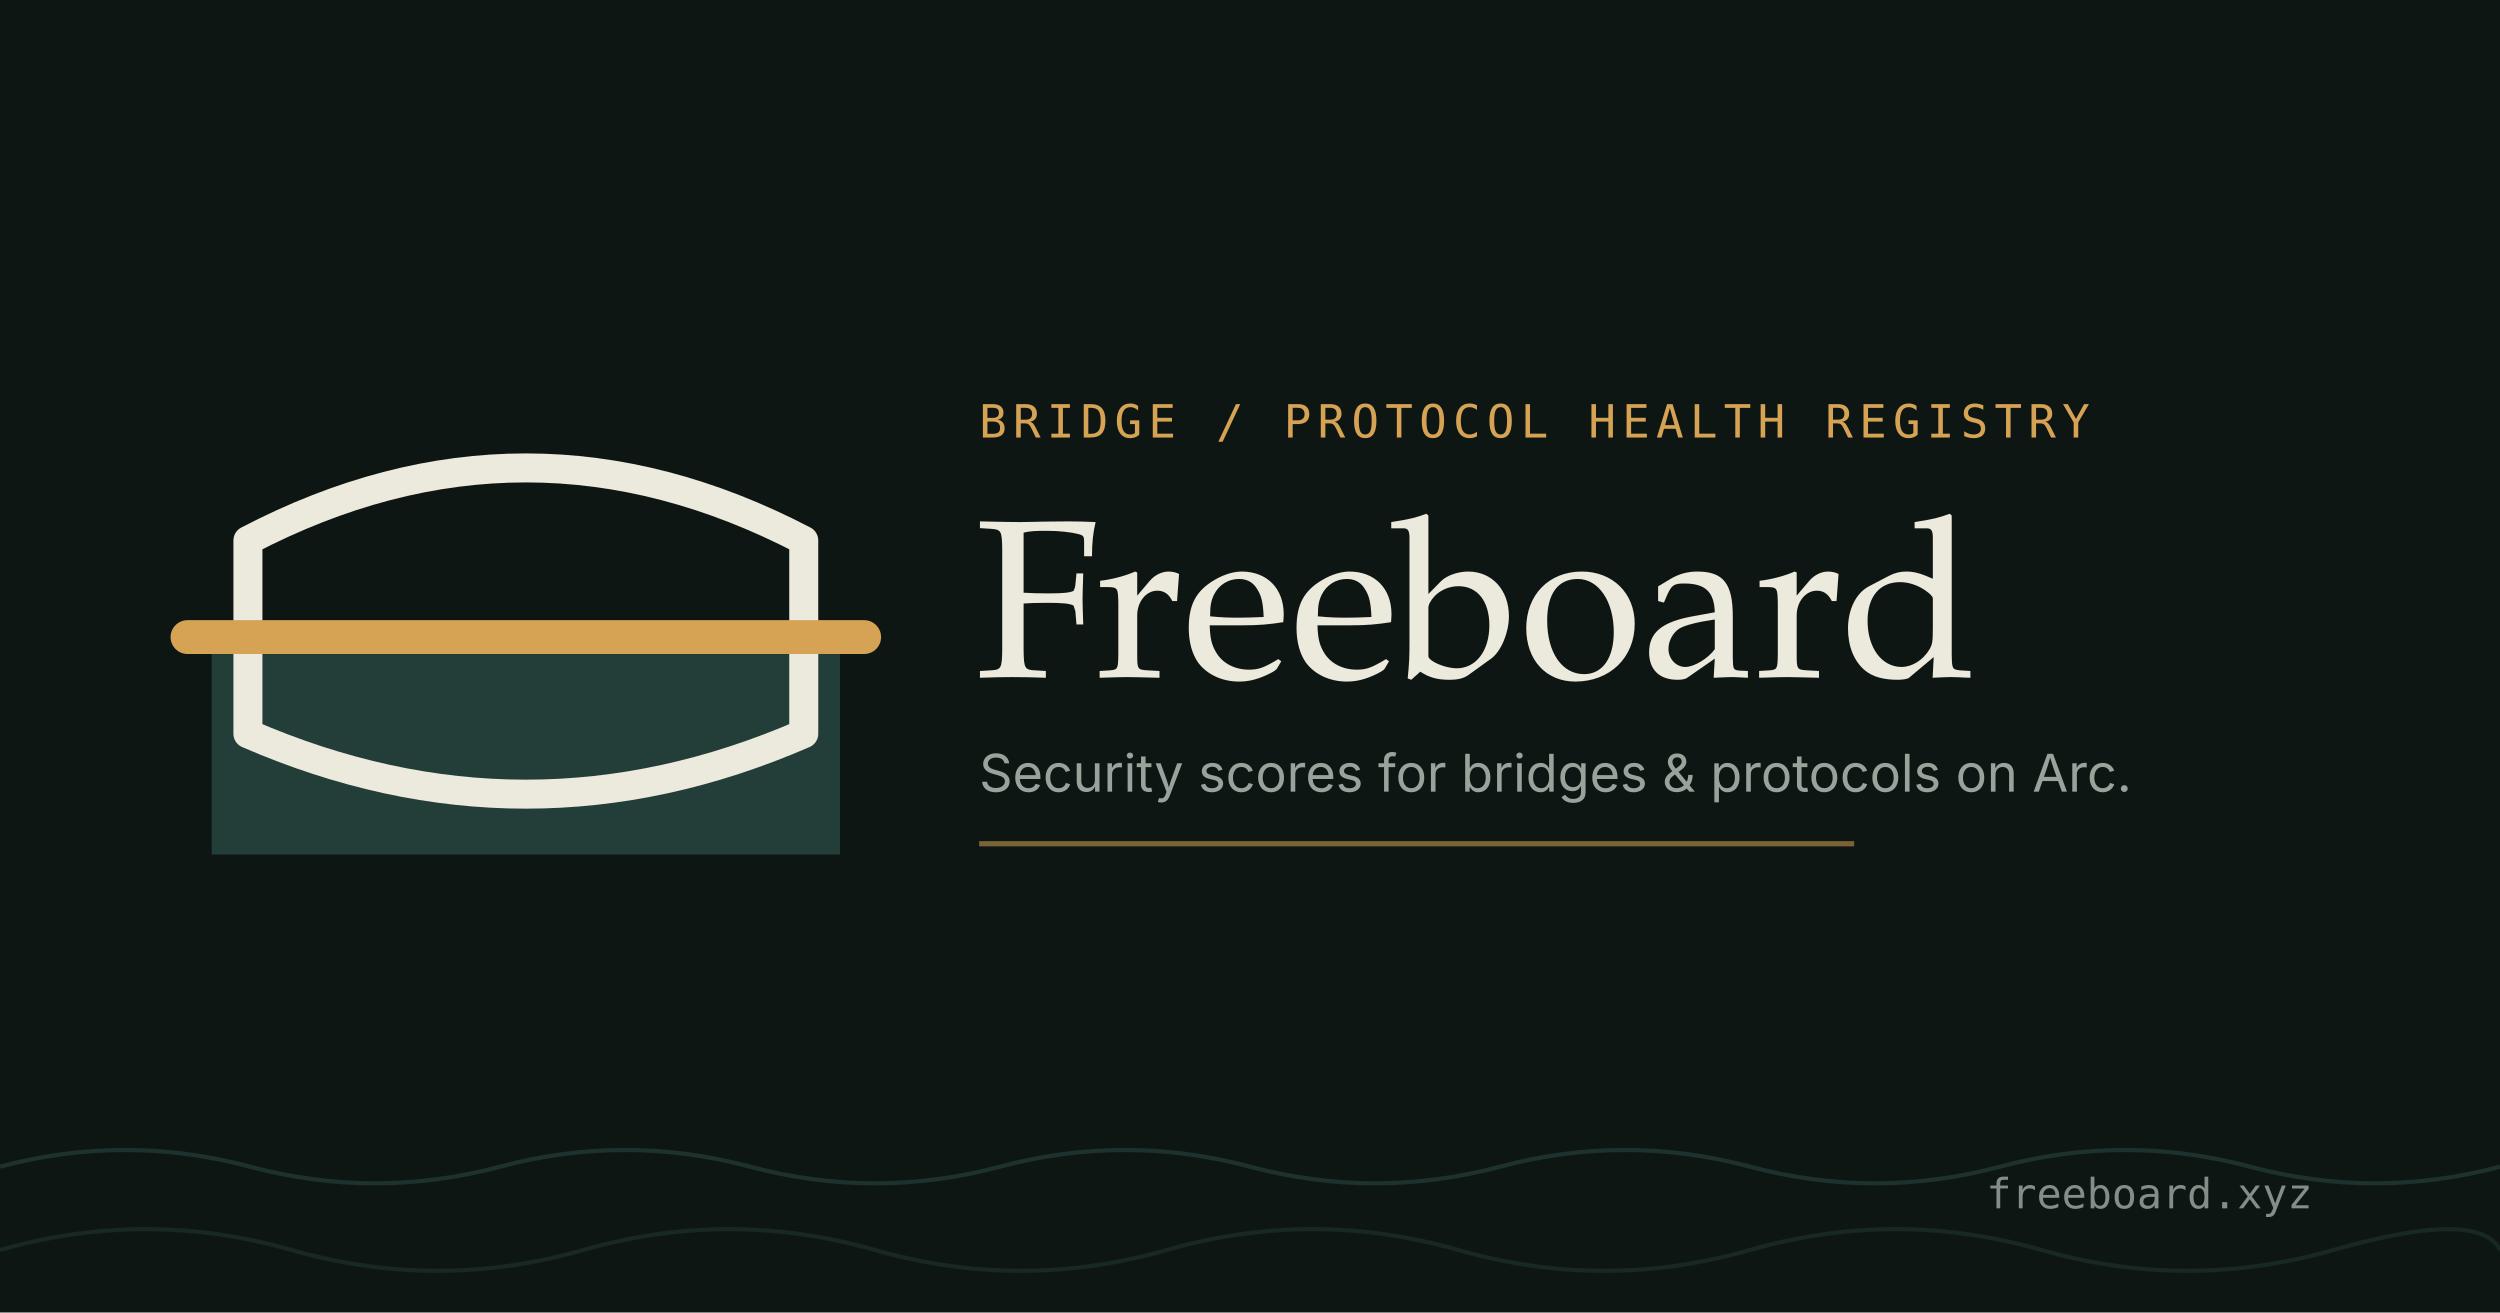
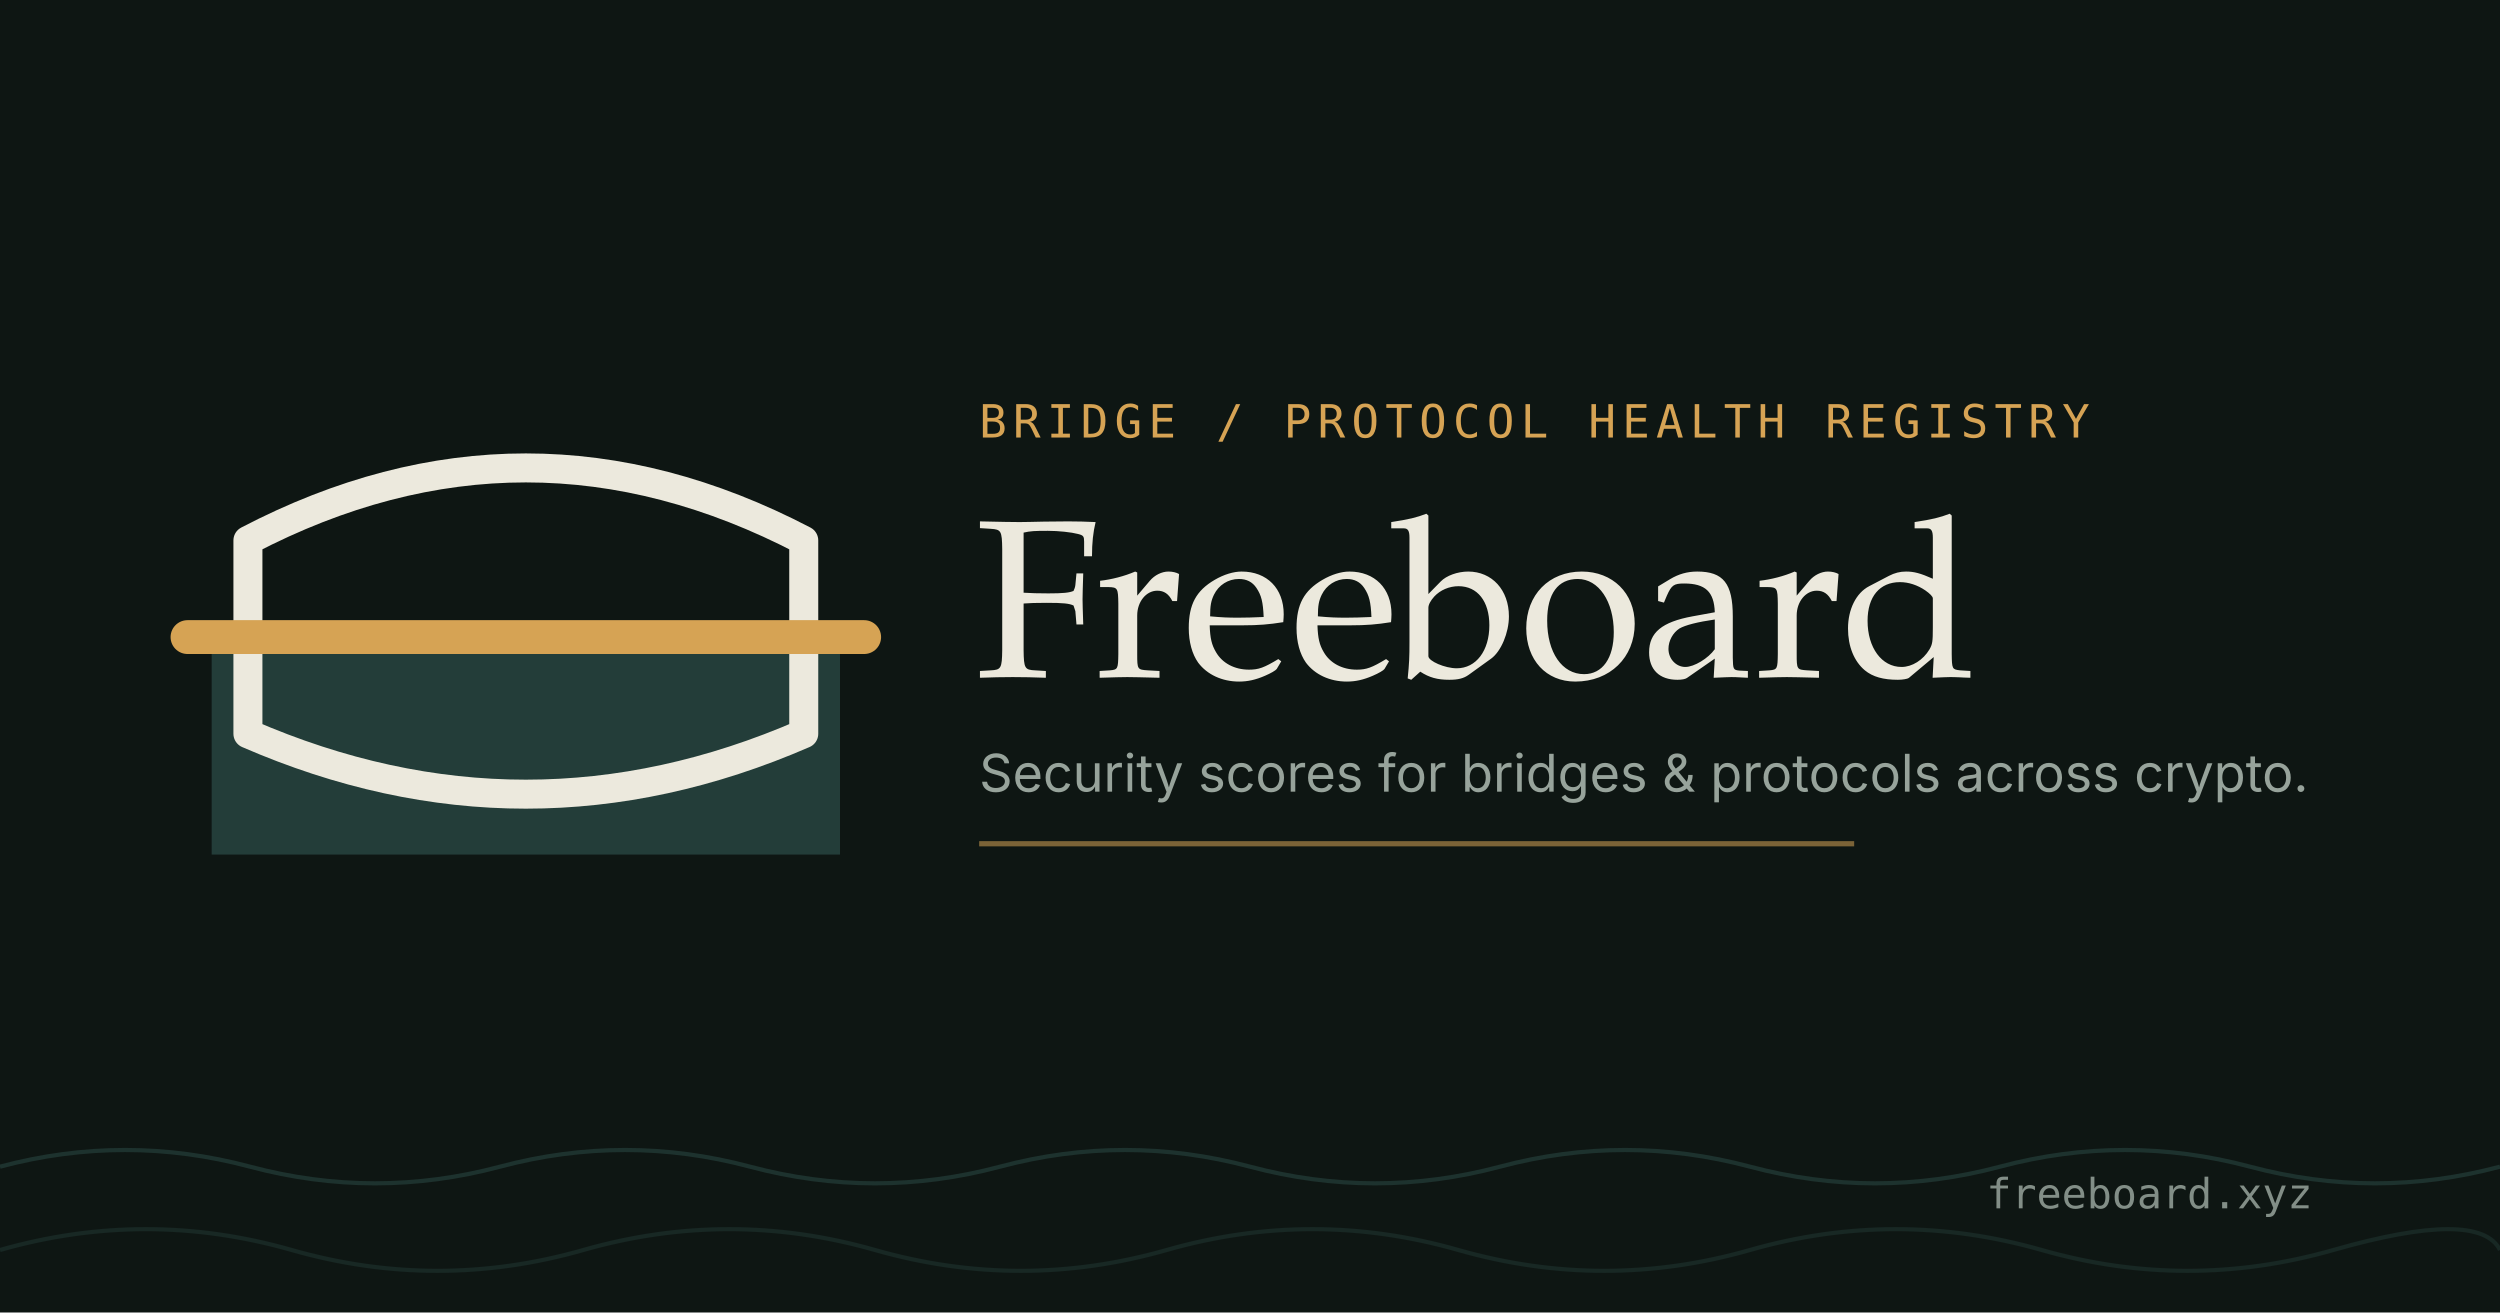
<svg xmlns="http://www.w3.org/2000/svg" viewBox="0 0 1200 630">
  <rect width="1200" height="630" fill="#0E1613" />
  <g opacity="0.16" stroke="#6FC7BE" fill="none" stroke-width="2">
    <path d="M0,560 Q60,544 120,560 T240,560 T360,560 T480,560 T600,560 T720,560 T840,560 T960,560 T1080,560 T1200,560" />
  </g>
  <g opacity="0.10" stroke="#6FC7BE" fill="none" stroke-width="2">
    <path d="M0,600 Q70,580 140,600 T280,600 T420,600 T560,600 T700,600 T840,600 T980,600 T1120,600 T1200,600" />
  </g>
  <g transform="translate(66.8,120.2) scale(5.8)">
    <rect x="6" y="32" width="52" height="18" fill="#6FC7BE" opacity="0.22" />
    <path d="M9,24 Q32,12 55,24 L55,40 Q32,50 9,40 Z" stroke="#ECE9DD" stroke-width="2.4" fill="none" stroke-linejoin="round" />
    <line x1="4" y1="32" x2="60" y2="32" stroke="#D6A354" stroke-width="2.8" stroke-linecap="round" />
  </g>
  <text x="470" y="210" font-family="ui-monospace, Consolas, monospace" font-size="22" letter-spacing="3" fill="#D6A354">BRIDGE / PROTOCOL HEALTH REGISTRY</text>
  <text x="468" y="325" font-family="Palatino Linotype, Georgia, ui-serif, serif" font-size="108" fill="#ECE9DD">Freeboard</text>
-   <text x="470" y="380" font-family="-apple-system, Segoe UI, sans-serif" font-size="25" fill="#97A39B">Security scores for bridges &amp; protocols on Arc.</text>
+   <text x="470" y="380" font-family="-apple-system, Segoe UI, sans-serif" font-size="25" fill="#97A39B">Security scores for bridges &amp; protocols across crypto.</text>
  <line x1="470" y1="405" x2="890" y2="405" stroke="#D6A354" stroke-width="2.5" opacity="0.55" />
  <text x="1110" y="580" text-anchor="end" font-family="ui-monospace, Consolas, monospace" font-size="20" fill="#97A39B" opacity="0.85">freeboard.xyz</text>
</svg>
